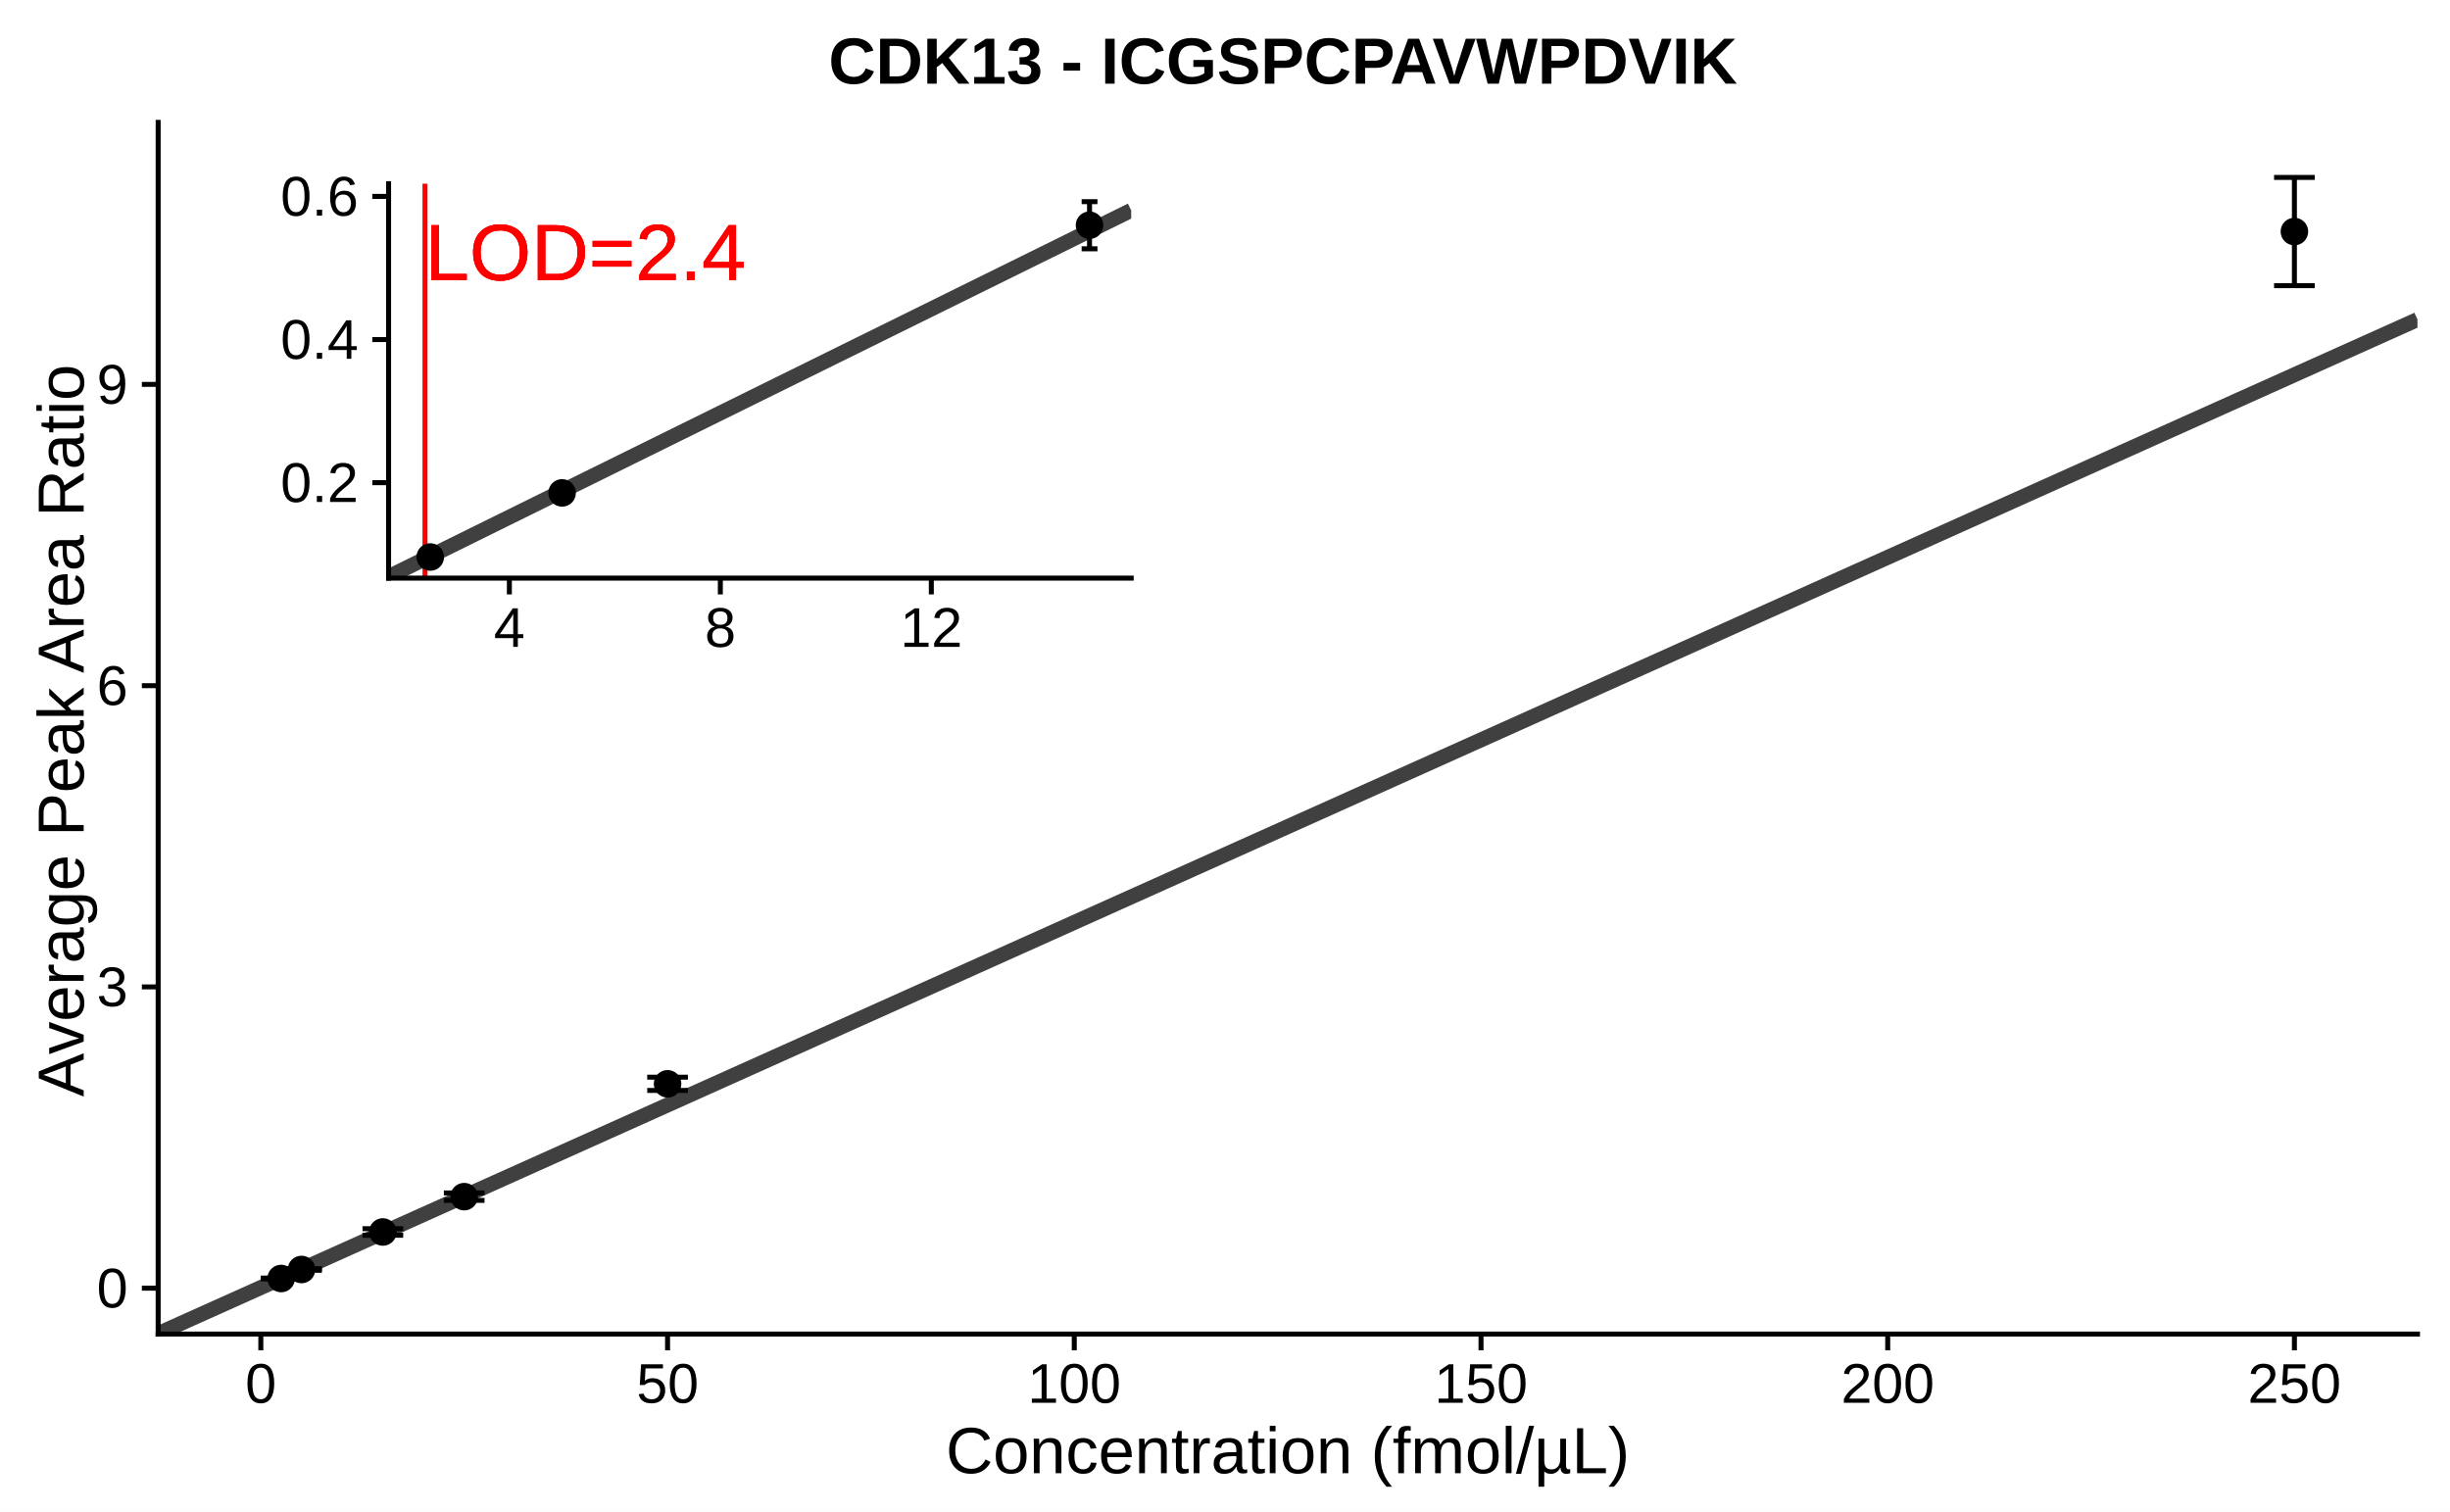
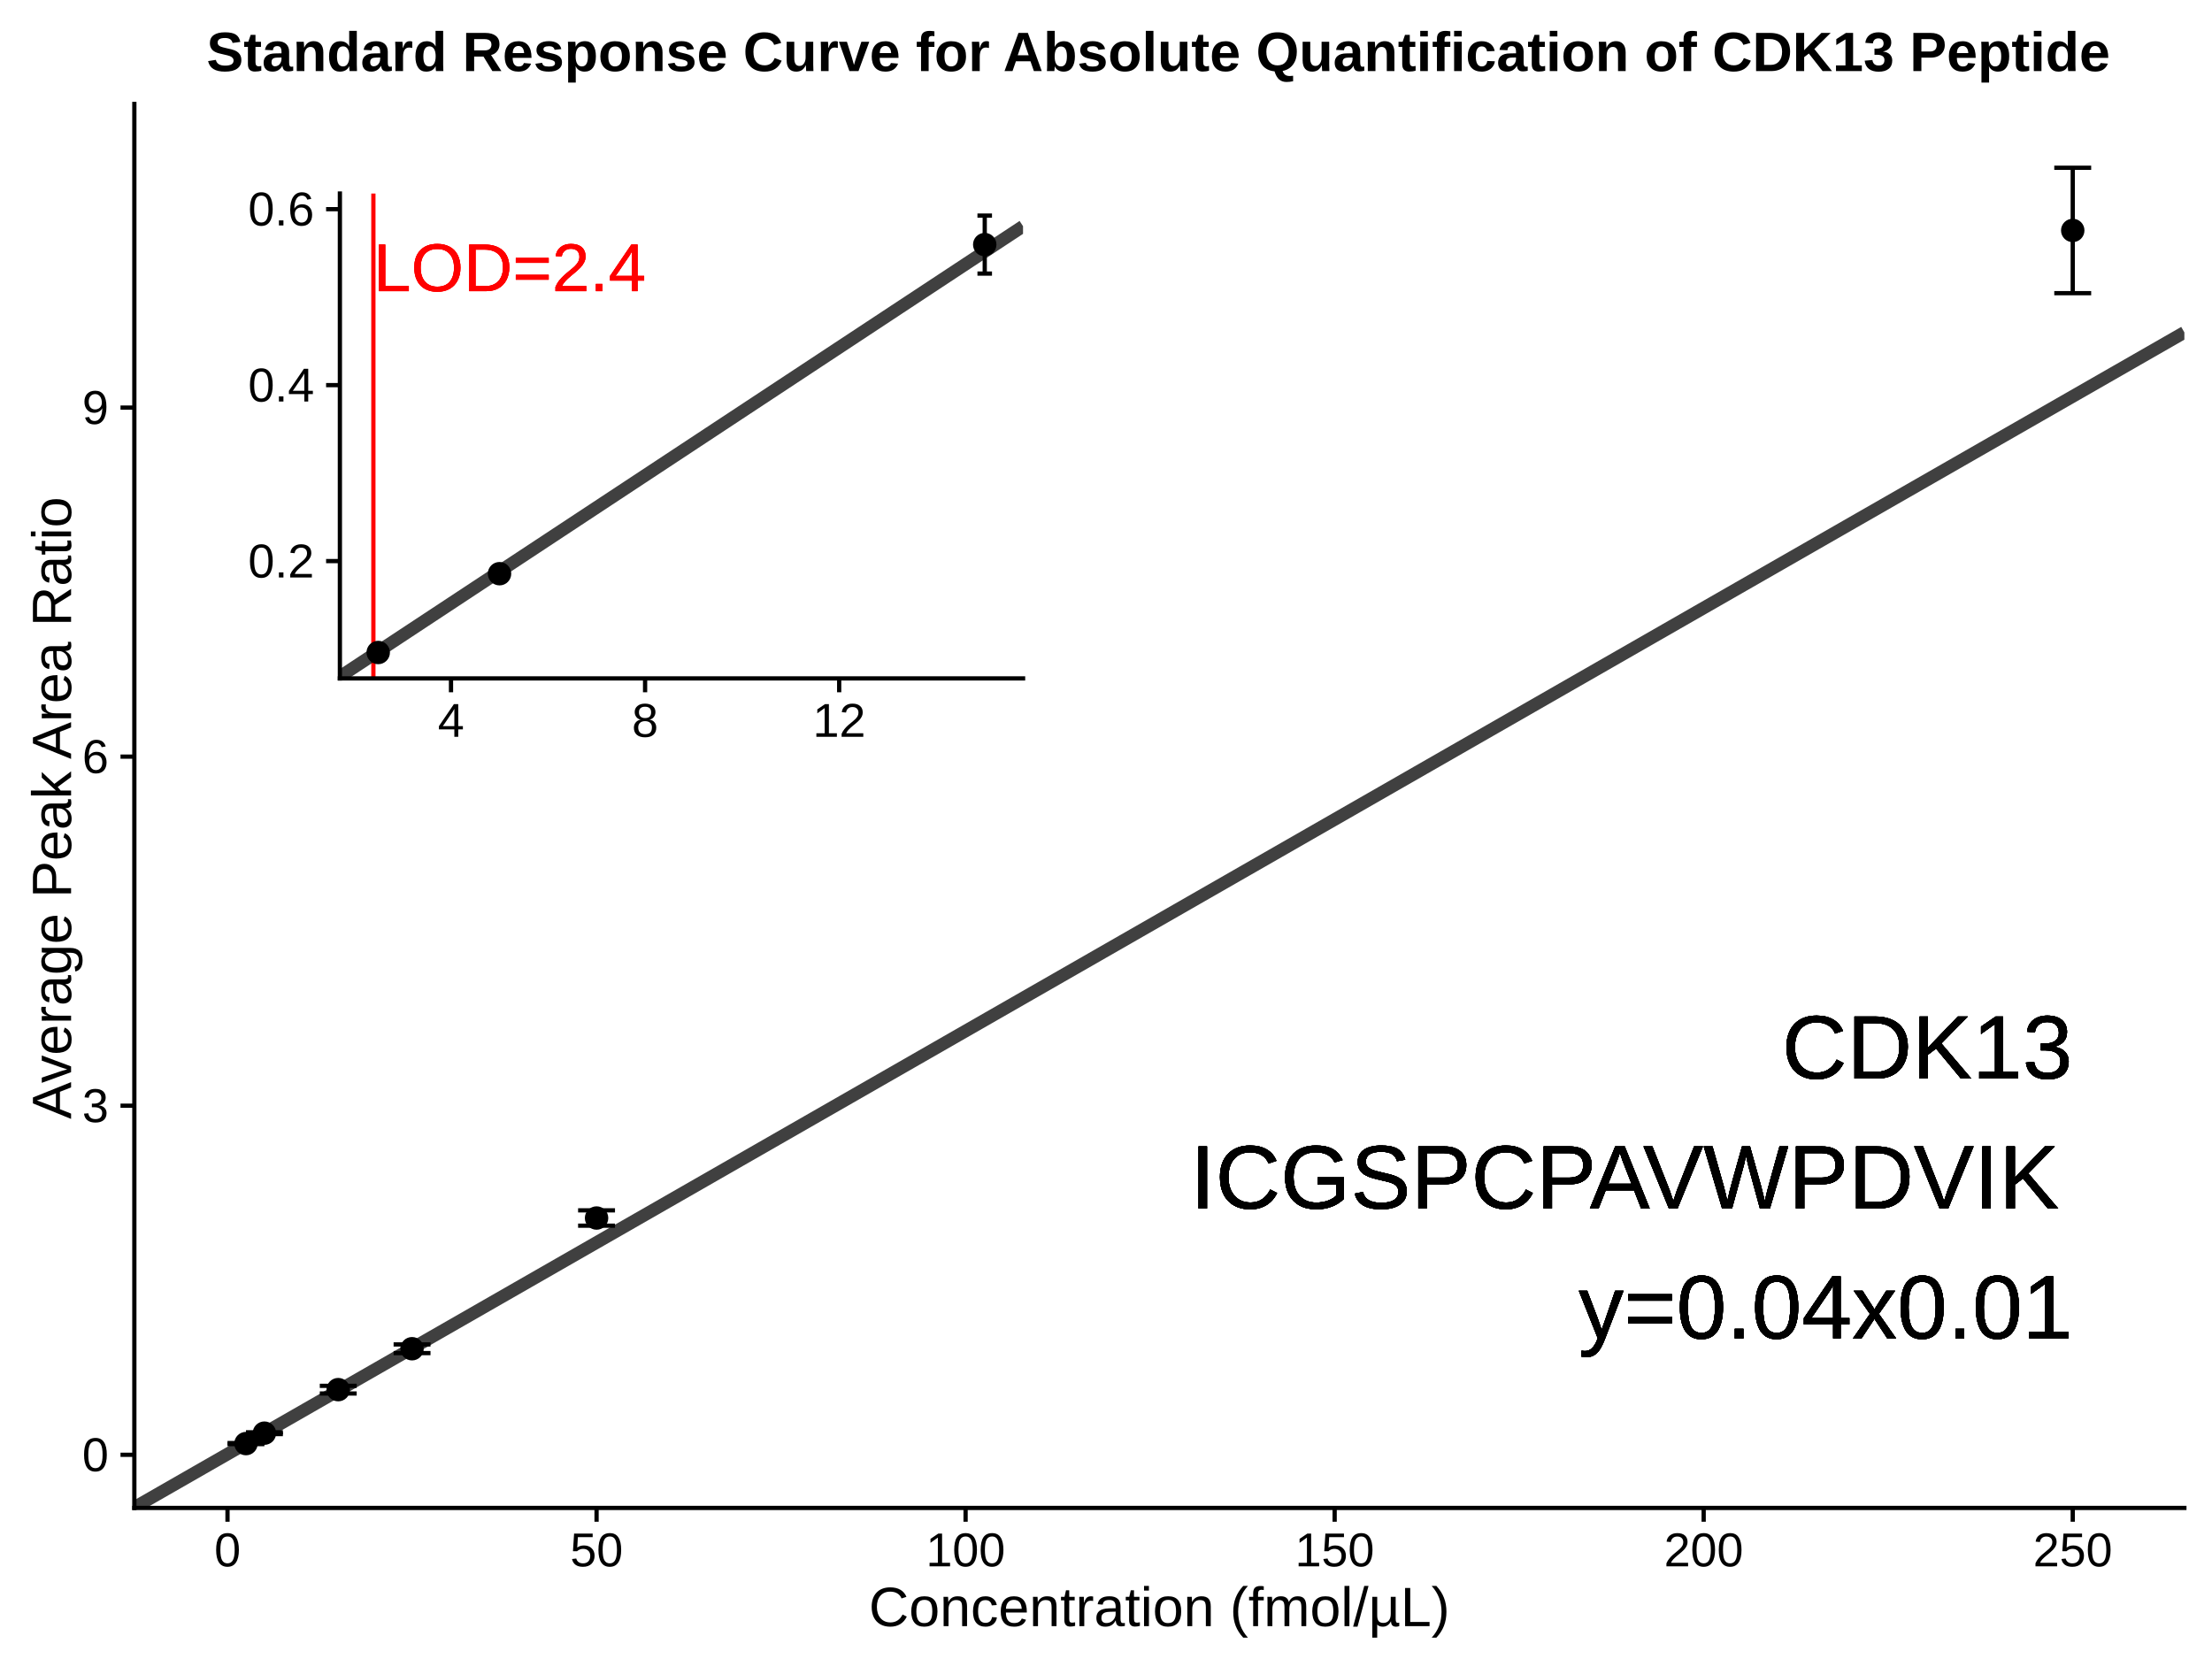
- <svg xmlns="http://www.w3.org/2000/svg" viewBox="0 0 525.00 324.00">
+ <svg xmlns="http://www.w3.org/2000/svg" viewBox="0 0 558.00 418.50">
  <defs>
    <style type="text/css">
    line, polyline, path, rect, circle {
      fill: none;
      stroke: #000000;
      stroke-linecap: round;
      stroke-linejoin: round;
      stroke-miterlimit: 10.00;
    }
  </style>
  </defs>
  <rect width="100%" height="100%" style="stroke: none; fill: #FFFFFF;" />
  <defs>
-     <clipPath id="cpMzMuODg4fDUxOC4wMjZ8Mjg1Ljg5fDI2LjIxOTU=">
-       <rect x="33.89" y="26.22" width="484.14" height="259.67" />
-     </clipPath>
-   </defs>
-   <circle cx="60.25" cy="273.99" r="1.95pt" style="stroke-width: 0.71; fill: #000000;" clip-path="url(#cpMzMuODg4fDUxOC4wMjZ8Mjg1Ljg5fDI2LjIxOTU=)" />
-   <circle cx="64.61" cy="272.06" r="1.95pt" style="stroke-width: 0.71; fill: #000000;" clip-path="url(#cpMzMuODg4fDUxOC4wMjZ8Mjg1Ljg5fDI2LjIxOTU=)" />
-   <circle cx="82.04" cy="264.02" r="1.95pt" style="stroke-width: 0.71; fill: #000000;" clip-path="url(#cpMzMuODg4fDUxOC4wMjZ8Mjg1Ljg5fDI2LjIxOTU=)" />
-   <circle cx="99.47" cy="256.45" r="1.95pt" style="stroke-width: 0.71; fill: #000000;" clip-path="url(#cpMzMuODg4fDUxOC4wMjZ8Mjg1Ljg5fDI2LjIxOTU=)" />
-   <circle cx="143.05" cy="232.27" r="1.95pt" style="stroke-width: 0.71; fill: #000000;" clip-path="url(#cpMzMuODg4fDUxOC4wMjZ8Mjg1Ljg5fDI2LjIxOTU=)" />
-   <circle cx="491.66" cy="49.62" r="1.95pt" style="stroke-width: 0.71; fill: #000000;" clip-path="url(#cpMzMuODg4fDUxOC4wMjZ8Mjg1Ljg5fDI2LjIxOTU=)" />
-   <polyline points="55.89,273.90 64.61,273.90 " style="stroke-width: 1.07; stroke-linecap: butt;" clip-path="url(#cpMzMuODg4fDUxOC4wMjZ8Mjg1Ljg5fDI2LjIxOTU=)" />
-   <polyline points="60.25,273.90 60.25,274.09 " style="stroke-width: 1.07; stroke-linecap: butt;" clip-path="url(#cpMzMuODg4fDUxOC4wMjZ8Mjg1Ljg5fDI2LjIxOTU=)" />
-   <polyline points="55.89,274.09 64.61,274.09 " style="stroke-width: 1.07; stroke-linecap: butt;" clip-path="url(#cpMzMuODg4fDUxOC4wMjZ8Mjg1Ljg5fDI2LjIxOTU=)" />
-   <polyline points="60.25,271.90 68.97,271.90 " style="stroke-width: 1.07; stroke-linecap: butt;" clip-path="url(#cpMzMuODg4fDUxOC4wMjZ8Mjg1Ljg5fDI2LjIxOTU=)" />
-   <polyline points="64.61,271.90 64.61,272.23 " style="stroke-width: 1.07; stroke-linecap: butt;" clip-path="url(#cpMzMuODg4fDUxOC4wMjZ8Mjg1Ljg5fDI2LjIxOTU=)" />
-   <polyline points="60.25,272.23 68.97,272.23 " style="stroke-width: 1.07; stroke-linecap: butt;" clip-path="url(#cpMzMuODg4fDUxOC4wMjZ8Mjg1Ljg5fDI2LjIxOTU=)" />
-   <polyline points="77.68,263.31 86.40,263.31 " style="stroke-width: 1.07; stroke-linecap: butt;" clip-path="url(#cpMzMuODg4fDUxOC4wMjZ8Mjg1Ljg5fDI2LjIxOTU=)" />
-   <polyline points="82.04,263.31 82.04,264.72 " style="stroke-width: 1.07; stroke-linecap: butt;" clip-path="url(#cpMzMuODg4fDUxOC4wMjZ8Mjg1Ljg5fDI2LjIxOTU=)" />
-   <polyline points="77.68,264.72 86.40,264.72 " style="stroke-width: 1.07; stroke-linecap: butt;" clip-path="url(#cpMzMuODg4fDUxOC4wMjZ8Mjg1Ljg5fDI2LjIxOTU=)" />
-   <polyline points="95.11,255.65 103.83,255.65 " style="stroke-width: 1.07; stroke-linecap: butt;" clip-path="url(#cpMzMuODg4fDUxOC4wMjZ8Mjg1Ljg5fDI2LjIxOTU=)" />
-   <polyline points="99.47,255.65 99.47,257.25 " style="stroke-width: 1.07; stroke-linecap: butt;" clip-path="url(#cpMzMuODg4fDUxOC4wMjZ8Mjg1Ljg5fDI2LjIxOTU=)" />
-   <polyline points="95.11,257.25 103.83,257.25 " style="stroke-width: 1.07; stroke-linecap: butt;" clip-path="url(#cpMzMuODg4fDUxOC4wMjZ8Mjg1Ljg5fDI2LjIxOTU=)" />
-   <polyline points="138.69,230.85 147.41,230.85 " style="stroke-width: 1.07; stroke-linecap: butt;" clip-path="url(#cpMzMuODg4fDUxOC4wMjZ8Mjg1Ljg5fDI2LjIxOTU=)" />
-   <polyline points="143.05,230.85 143.05,233.69 " style="stroke-width: 1.07; stroke-linecap: butt;" clip-path="url(#cpMzMuODg4fDUxOC4wMjZ8Mjg1Ljg5fDI2LjIxOTU=)" />
-   <polyline points="138.69,233.69 147.41,233.69 " style="stroke-width: 1.07; stroke-linecap: butt;" clip-path="url(#cpMzMuODg4fDUxOC4wMjZ8Mjg1Ljg5fDI2LjIxOTU=)" />
-   <polyline points="487.30,38.02 496.02,38.02 " style="stroke-width: 1.07; stroke-linecap: butt;" clip-path="url(#cpMzMuODg4fDUxOC4wMjZ8Mjg1Ljg5fDI2LjIxOTU=)" />
-   <polyline points="491.66,38.02 491.66,61.22 " style="stroke-width: 1.07; stroke-linecap: butt;" clip-path="url(#cpMzMuODg4fDUxOC4wMjZ8Mjg1Ljg5fDI2LjIxOTU=)" />
-   <polyline points="487.30,61.22 496.02,61.22 " style="stroke-width: 1.07; stroke-linecap: butt;" clip-path="url(#cpMzMuODg4fDUxOC4wMjZ8Mjg1Ljg5fDI2LjIxOTU=)" />
-   <line x1="33.89" y1="285.80" x2="518.03" y2="68.48" style="stroke-width: 3.20; stroke: #000000; stroke-opacity: 0.75; stroke-linecap: butt;" clip-path="url(#cpMzMuODg4fDUxOC4wMjZ8Mjg1Ljg5fDI2LjIxOTU=)" />
-   <defs>
-     <clipPath id="cpMHw1MjV8MzI0fDA=">
-       <rect x="0.00" y="0.00" width="525.00" height="324.00" />
-     </clipPath>
-   </defs>
-   <polyline points="33.89,285.89 33.89,26.22 " style="stroke-width: 1.07; stroke-linecap: square;" clip-path="url(#cpMHw1MjV8MzI0fDA=)" />
-   <g clip-path="url(#cpMHw1MjV8MzI0fDA=)">
-     <text x="20.74" y="280.19" style="font-size: 12.00px; font-family: Liberation Sans;" textLength="6.67px" lengthAdjust="spacingAndGlyphs">0</text>
-   </g>
-   <g clip-path="url(#cpMHw1MjV8MzI0fDA=)">
-     <text x="20.74" y="215.63" style="font-size: 12.00px; font-family: Liberation Sans;" textLength="6.67px" lengthAdjust="spacingAndGlyphs">3</text>
-   </g>
-   <g clip-path="url(#cpMHw1MjV8MzI0fDA=)">
-     <text x="20.74" y="151.07" style="font-size: 12.00px; font-family: Liberation Sans;" textLength="6.67px" lengthAdjust="spacingAndGlyphs">6</text>
-   </g>
-   <g clip-path="url(#cpMHw1MjV8MzI0fDA=)">
-     <text x="20.74" y="86.51" style="font-size: 12.00px; font-family: Liberation Sans;" textLength="6.67px" lengthAdjust="spacingAndGlyphs">9</text>
-   </g>
-   <polyline points="30.40,276.06 33.89,276.06 " style="stroke-width: 1.07; stroke-linecap: butt;" clip-path="url(#cpMHw1MjV8MzI0fDA=)" />
-   <polyline points="30.40,211.50 33.89,211.50 " style="stroke-width: 1.07; stroke-linecap: butt;" clip-path="url(#cpMHw1MjV8MzI0fDA=)" />
-   <polyline points="30.40,146.94 33.89,146.94 " style="stroke-width: 1.07; stroke-linecap: butt;" clip-path="url(#cpMHw1MjV8MzI0fDA=)" />
-   <polyline points="30.40,82.38 33.89,82.38 " style="stroke-width: 1.07; stroke-linecap: butt;" clip-path="url(#cpMHw1MjV8MzI0fDA=)" />
-   <polyline points="33.89,285.89 518.03,285.89 " style="stroke-width: 1.07; stroke-linecap: square;" clip-path="url(#cpMHw1MjV8MzI0fDA=)" />
-   <polyline points="55.89,289.38 55.89,285.89 " style="stroke-width: 1.07; stroke-linecap: butt;" clip-path="url(#cpMHw1MjV8MzI0fDA=)" />
-   <polyline points="143.05,289.38 143.05,285.89 " style="stroke-width: 1.07; stroke-linecap: butt;" clip-path="url(#cpMHw1MjV8MzI0fDA=)" />
-   <polyline points="230.20,289.38 230.20,285.89 " style="stroke-width: 1.07; stroke-linecap: butt;" clip-path="url(#cpMHw1MjV8MzI0fDA=)" />
-   <polyline points="317.36,289.38 317.36,285.89 " style="stroke-width: 1.07; stroke-linecap: butt;" clip-path="url(#cpMHw1MjV8MzI0fDA=)" />
-   <polyline points="404.51,289.38 404.51,285.89 " style="stroke-width: 1.07; stroke-linecap: butt;" clip-path="url(#cpMHw1MjV8MzI0fDA=)" />
-   <polyline points="491.66,289.38 491.66,285.89 " style="stroke-width: 1.07; stroke-linecap: butt;" clip-path="url(#cpMHw1MjV8MzI0fDA=)" />
-   <g clip-path="url(#cpMHw1MjV8MzI0fDA=)">
-     <text x="52.56" y="300.62" style="font-size: 12.00px; font-family: Liberation Sans;" textLength="6.67px" lengthAdjust="spacingAndGlyphs">0</text>
-   </g>
-   <g clip-path="url(#cpMHw1MjV8MzI0fDA=)">
-     <text x="136.38" y="300.62" style="font-size: 12.00px; font-family: Liberation Sans;" textLength="13.35px" lengthAdjust="spacingAndGlyphs">50</text>
-   </g>
-   <g clip-path="url(#cpMHw1MjV8MzI0fDA=)">
-     <text x="220.19" y="300.62" style="font-size: 12.00px; font-family: Liberation Sans;" textLength="20.02px" lengthAdjust="spacingAndGlyphs">100</text>
-   </g>
-   <g clip-path="url(#cpMHw1MjV8MzI0fDA=)">
-     <text x="307.35" y="300.62" style="font-size: 12.00px; font-family: Liberation Sans;" textLength="20.02px" lengthAdjust="spacingAndGlyphs">150</text>
-   </g>
-   <g clip-path="url(#cpMHw1MjV8MzI0fDA=)">
-     <text x="394.50" y="300.62" style="font-size: 12.00px; font-family: Liberation Sans;" textLength="20.02px" lengthAdjust="spacingAndGlyphs">200</text>
-   </g>
-   <g clip-path="url(#cpMHw1MjV8MzI0fDA=)">
-     <text x="481.65" y="300.62" style="font-size: 12.00px; font-family: Liberation Sans;" textLength="20.02px" lengthAdjust="spacingAndGlyphs">250</text>
-   </g>
-   <g clip-path="url(#cpMHw1MjV8MzI0fDA=)">
-     <text x="202.67" y="315.71" style="font-size: 14.00px; font-family: Liberation Sans;" textLength="146.57px" lengthAdjust="spacingAndGlyphs">Concentration (fmol/µL)</text>
-   </g>
-   <g clip-path="url(#cpMHw1MjV8MzI0fDA=)">
-     <text transform="translate(17.93,235.04) rotate(-90)" style="font-size: 14.00px; font-family: Liberation Sans;" textLength="157.98px" lengthAdjust="spacingAndGlyphs">Average Peak Area Ratio</text>
-   </g>
-   <g clip-path="url(#cpMHw1MjV8MzI0fDA=)">
-     <text x="177.55" y="17.93" style="font-size: 14.00px; font-weight: bold; font-family: Liberation Sans;" textLength="196.81px" lengthAdjust="spacingAndGlyphs">CDK13 - ICGSPCPAVWPDVIK</text>
-   </g>
-   <defs>
-     <clipPath id="cpMzkuMzc1fDI0OS4zNzV8MTYyfDMyLjQ=">
-       <rect x="39.38" y="32.40" width="210.00" height="129.60" />
-     </clipPath>
-   </defs>
-   <defs>
-     <clipPath id="cpMHw1MjV8MzI0fDA=">
-       <rect x="0.00" y="0.00" width="525.00" height="324.00" />
-     </clipPath>
-   </defs>
-   <defs>
-     <clipPath id="cpODMuMjY5MnwyNDIuNDAxfDEyMy44OXwzOS4zNzM4">
-       <rect x="83.27" y="39.37" width="159.13" height="84.52" />
-     </clipPath>
-   </defs>
-   <line x1="91.07" y1="123.89" x2="91.07" y2="39.37" style="stroke-width: 1.07; stroke: #FF0000; stroke-linecap: butt;" clip-path="url(#cpODMuMjY5MnwyNDIuNDAxfDEyMy44OXwzOS4zNzM4)" />
-   <g clip-path="url(#cpODMuMjY5MnwyNDIuNDAxfDEyMy44OXwzOS4zNzM4)">
-     <text x="91.07" y="60.01" style="font-size: 17.07px; fill: #FF0000; font-family: Liberation Sans;" textLength="68.80px" lengthAdjust="spacingAndGlyphs">LOD=2.4</text>
-   </g>
-   <g clip-path="url(#cpODMuMjY5MnwyNDIuNDAxfDEyMy44OXwzOS4zNzM4)">
-     <text x="91.07" y="60.01" style="font-size: 17.07px; fill: #FF0000; font-family: Liberation Sans;" textLength="68.80px" lengthAdjust="spacingAndGlyphs">LOD=2.4</text>
-   </g>
-   <g clip-path="url(#cpODMuMjY5MnwyNDIuNDAxfDEyMy44OXwzOS4zNzM4)">
-     <text x="91.07" y="60.01" style="font-size: 17.07px; fill: #FF0000; font-family: Liberation Sans;" textLength="68.80px" lengthAdjust="spacingAndGlyphs">LOD=2.4</text>
-   </g>
-   <circle cx="92.20" cy="119.37" r="1.95pt" style="stroke-width: 0.71; fill: #000000;" clip-path="url(#cpODMuMjY5MnwyNDIuNDAxfDEyMy44OXwzOS4zNzM4)" />
-   <circle cx="120.45" cy="105.63" r="1.95pt" style="stroke-width: 0.71; fill: #000000;" clip-path="url(#cpODMuMjY5MnwyNDIuNDAxfDEyMy44OXwzOS4zNzM4)" />
-   <circle cx="233.47" cy="48.27" r="1.95pt" style="stroke-width: 0.71; fill: #000000;" clip-path="url(#cpODMuMjY5MnwyNDIuNDAxfDEyMy44OXwzOS4zNzM4)" />
-   <polyline points="90.50,118.70 93.89,118.70 " style="stroke-width: 1.07; stroke-linecap: butt;" clip-path="url(#cpODMuMjY5MnwyNDIuNDAxfDEyMy44OXwzOS4zNzM4)" />
-   <polyline points="92.20,118.70 92.20,120.05 " style="stroke-width: 1.07; stroke-linecap: butt;" clip-path="url(#cpODMuMjY5MnwyNDIuNDAxfDEyMy44OXwzOS4zNzM4)" />
-   <polyline points="90.50,120.05 93.89,120.05 " style="stroke-width: 1.07; stroke-linecap: butt;" clip-path="url(#cpODMuMjY5MnwyNDIuNDAxfDEyMy44OXwzOS4zNzM4)" />
-   <polyline points="118.76,104.47 122.15,104.47 " style="stroke-width: 1.07; stroke-linecap: butt;" clip-path="url(#cpODMuMjY5MnwyNDIuNDAxfDEyMy44OXwzOS4zNzM4)" />
-   <polyline points="120.45,104.47 120.45,106.79 " style="stroke-width: 1.07; stroke-linecap: butt;" clip-path="url(#cpODMuMjY5MnwyNDIuNDAxfDEyMy44OXwzOS4zNzM4)" />
-   <polyline points="118.76,106.79 122.15,106.79 " style="stroke-width: 1.07; stroke-linecap: butt;" clip-path="url(#cpODMuMjY5MnwyNDIuNDAxfDEyMy44OXwzOS4zNzM4)" />
-   <polyline points="231.78,43.22 235.17,43.22 " style="stroke-width: 1.07; stroke-linecap: butt;" clip-path="url(#cpODMuMjY5MnwyNDIuNDAxfDEyMy44OXwzOS4zNzM4)" />
-   <polyline points="233.47,43.22 233.47,53.32 " style="stroke-width: 1.07; stroke-linecap: butt;" clip-path="url(#cpODMuMjY5MnwyNDIuNDAxfDEyMy44OXwzOS4zNzM4)" />
-   <polyline points="231.78,53.32 235.17,53.32 " style="stroke-width: 1.07; stroke-linecap: butt;" clip-path="url(#cpODMuMjY5MnwyNDIuNDAxfDEyMy44OXwzOS4zNzM4)" />
-   <line x1="83.27" y1="123.59" x2="242.40" y2="45.07" style="stroke-width: 3.20; stroke: #000000; stroke-opacity: 0.75; stroke-linecap: butt;" clip-path="url(#cpODMuMjY5MnwyNDIuNDAxfDEyMy44OXwzOS4zNzM4)" />
-   <defs>
-     <clipPath id="cpMHw1MjV8MzI0fDA=">
-       <rect x="0.00" y="0.00" width="525.00" height="324.00" />
-     </clipPath>
-   </defs>
-   <polyline points="83.27,123.89 83.27,39.37 " style="stroke-width: 1.07; stroke-linecap: square;" clip-path="url(#cpMHw1MjV8MzI0fDA=)" />
-   <g clip-path="url(#cpMHw1MjV8MzI0fDA=)">
-     <text x="60.12" y="107.57" style="font-size: 12.00px; font-family: Liberation Sans;" textLength="16.68px" lengthAdjust="spacingAndGlyphs">0.2</text>
-   </g>
-   <g clip-path="url(#cpMHw1MjV8MzI0fDA=)">
-     <text x="60.12" y="76.89" style="font-size: 12.00px; font-family: Liberation Sans;" textLength="16.68px" lengthAdjust="spacingAndGlyphs">0.4</text>
-   </g>
-   <g clip-path="url(#cpMHw1MjV8MzI0fDA=)">
-     <text x="60.12" y="46.22" style="font-size: 12.00px; font-family: Liberation Sans;" textLength="16.68px" lengthAdjust="spacingAndGlyphs">0.6</text>
-   </g>
-   <polyline points="79.78,103.44 83.27,103.44 " style="stroke-width: 1.07; stroke-linecap: butt;" clip-path="url(#cpMHw1MjV8MzI0fDA=)" />
-   <polyline points="79.78,72.77 83.27,72.77 " style="stroke-width: 1.07; stroke-linecap: butt;" clip-path="url(#cpMHw1MjV8MzI0fDA=)" />
-   <polyline points="79.78,42.09 83.27,42.09 " style="stroke-width: 1.07; stroke-linecap: butt;" clip-path="url(#cpMHw1MjV8MzI0fDA=)" />
-   <polyline points="83.27,123.89 242.40,123.89 " style="stroke-width: 1.07; stroke-linecap: square;" clip-path="url(#cpMHw1MjV8MzI0fDA=)" />
-   <polyline points="109.15,127.38 109.15,123.89 " style="stroke-width: 1.07; stroke-linecap: butt;" clip-path="url(#cpMHw1MjV8MzI0fDA=)" />
-   <polyline points="154.36,127.38 154.36,123.89 " style="stroke-width: 1.07; stroke-linecap: butt;" clip-path="url(#cpMHw1MjV8MzI0fDA=)" />
-   <polyline points="199.57,127.38 199.57,123.89 " style="stroke-width: 1.07; stroke-linecap: butt;" clip-path="url(#cpMHw1MjV8MzI0fDA=)" />
-   <g clip-path="url(#cpMHw1MjV8MzI0fDA=)">
-     <text x="105.81" y="138.62" style="font-size: 12.00px; font-family: Liberation Sans;" textLength="6.67px" lengthAdjust="spacingAndGlyphs">4</text>
-   </g>
-   <g clip-path="url(#cpMHw1MjV8MzI0fDA=)">
-     <text x="151.02" y="138.62" style="font-size: 12.00px; font-family: Liberation Sans;" textLength="6.67px" lengthAdjust="spacingAndGlyphs">8</text>
-   </g>
-   <g clip-path="url(#cpMHw1MjV8MzI0fDA=)">
-     <text x="192.89" y="138.62" style="font-size: 12.00px; font-family: Liberation Sans;" textLength="13.35px" lengthAdjust="spacingAndGlyphs">12</text>
+     <clipPath id="cpMzMuODg4fDU1MS4wMjZ8MzgwLjM5fDI2LjIxOTU=">
+       <rect x="33.89" y="26.22" width="517.14" height="354.17" />
+     </clipPath>
+   </defs>
+   <circle cx="62.05" cy="364.16" r="1.95pt" style="stroke-width: 0.71; fill: #000000;" clip-path="url(#cpMzMuODg4fDU1MS4wMjZ8MzgwLjM5fDI2LjIxOTU=)" />
+   <circle cx="66.70" cy="361.53" r="1.95pt" style="stroke-width: 0.71; fill: #000000;" clip-path="url(#cpMzMuODg4fDU1MS4wMjZ8MzgwLjM5fDI2LjIxOTU=)" />
+   <circle cx="85.32" cy="350.55" r="1.95pt" style="stroke-width: 0.71; fill: #000000;" clip-path="url(#cpMzMuODg4fDU1MS4wMjZ8MzgwLjM5fDI2LjIxOTU=)" />
+   <circle cx="103.94" cy="340.23" r="1.95pt" style="stroke-width: 0.71; fill: #000000;" clip-path="url(#cpMzMuODg4fDU1MS4wMjZ8MzgwLjM5fDI2LjIxOTU=)" />
+   <circle cx="150.49" cy="307.26" r="1.95pt" style="stroke-width: 0.71; fill: #000000;" clip-path="url(#cpMzMuODg4fDU1MS4wMjZ8MzgwLjM5fDI2LjIxOTU=)" />
+   <circle cx="522.87" cy="58.13" r="1.95pt" style="stroke-width: 0.71; fill: #000000;" clip-path="url(#cpMzMuODg4fDU1MS4wMjZ8MzgwLjM5fDI2LjIxOTU=)" />
+   <polyline points="57.39,364.03 66.70,364.03 " style="stroke-width: 1.07; stroke-linecap: butt;" clip-path="url(#cpMzMuODg4fDU1MS4wMjZ8MzgwLjM5fDI2LjIxOTU=)" />
+   <polyline points="62.05,364.03 62.05,364.29 " style="stroke-width: 1.07; stroke-linecap: butt;" clip-path="url(#cpMzMuODg4fDU1MS4wMjZ8MzgwLjM5fDI2LjIxOTU=)" />
+   <polyline points="57.39,364.29 66.70,364.29 " style="stroke-width: 1.07; stroke-linecap: butt;" clip-path="url(#cpMzMuODg4fDU1MS4wMjZ8MzgwLjM5fDI2LjIxOTU=)" />
+   <polyline points="62.05,361.31 71.36,361.31 " style="stroke-width: 1.07; stroke-linecap: butt;" clip-path="url(#cpMzMuODg4fDU1MS4wMjZ8MzgwLjM5fDI2LjIxOTU=)" />
+   <polyline points="66.70,361.31 66.70,361.76 " style="stroke-width: 1.07; stroke-linecap: butt;" clip-path="url(#cpMzMuODg4fDU1MS4wMjZ8MzgwLjM5fDI2LjIxOTU=)" />
+   <polyline points="62.05,361.76 71.36,361.76 " style="stroke-width: 1.07; stroke-linecap: butt;" clip-path="url(#cpMzMuODg4fDU1MS4wMjZ8MzgwLjM5fDI2LjIxOTU=)" />
+   <polyline points="80.67,349.59 89.98,349.59 " style="stroke-width: 1.07; stroke-linecap: butt;" clip-path="url(#cpMzMuODg4fDU1MS4wMjZ8MzgwLjM5fDI2LjIxOTU=)" />
+   <polyline points="85.32,349.59 85.32,351.52 " style="stroke-width: 1.07; stroke-linecap: butt;" clip-path="url(#cpMzMuODg4fDU1MS4wMjZ8MzgwLjM5fDI2LjIxOTU=)" />
+   <polyline points="80.67,351.52 89.98,351.52 " style="stroke-width: 1.07; stroke-linecap: butt;" clip-path="url(#cpMzMuODg4fDU1MS4wMjZ8MzgwLjM5fDI2LjIxOTU=)" />
+   <polyline points="99.29,339.14 108.60,339.14 " style="stroke-width: 1.07; stroke-linecap: butt;" clip-path="url(#cpMzMuODg4fDU1MS4wMjZ8MzgwLjM5fDI2LjIxOTU=)" />
+   <polyline points="103.94,339.14 103.94,341.33 " style="stroke-width: 1.07; stroke-linecap: butt;" clip-path="url(#cpMzMuODg4fDU1MS4wMjZ8MzgwLjM5fDI2LjIxOTU=)" />
+   <polyline points="99.29,341.33 108.60,341.33 " style="stroke-width: 1.07; stroke-linecap: butt;" clip-path="url(#cpMzMuODg4fDU1MS4wMjZ8MzgwLjM5fDI2LjIxOTU=)" />
+   <polyline points="145.83,305.32 155.14,305.32 " style="stroke-width: 1.07; stroke-linecap: butt;" clip-path="url(#cpMzMuODg4fDU1MS4wMjZ8MzgwLjM5fDI2LjIxOTU=)" />
+   <polyline points="150.49,305.32 150.49,309.19 " style="stroke-width: 1.07; stroke-linecap: butt;" clip-path="url(#cpMzMuODg4fDU1MS4wMjZ8MzgwLjM5fDI2LjIxOTU=)" />
+   <polyline points="145.83,309.19 155.14,309.19 " style="stroke-width: 1.07; stroke-linecap: butt;" clip-path="url(#cpMzMuODg4fDU1MS4wMjZ8MzgwLjM5fDI2LjIxOTU=)" />
+   <polyline points="518.21,42.32 527.52,42.32 " style="stroke-width: 1.07; stroke-linecap: butt;" clip-path="url(#cpMzMuODg4fDU1MS4wMjZ8MzgwLjM5fDI2LjIxOTU=)" />
+   <polyline points="522.87,42.32 522.87,73.95 " style="stroke-width: 1.07; stroke-linecap: butt;" clip-path="url(#cpMzMuODg4fDU1MS4wMjZ8MzgwLjM5fDI2LjIxOTU=)" />
+   <polyline points="518.21,73.95 527.52,73.95 " style="stroke-width: 1.07; stroke-linecap: butt;" clip-path="url(#cpMzMuODg4fDU1MS4wMjZ8MzgwLjM5fDI2LjIxOTU=)" />
+   <line x1="33.89" y1="380.27" x2="551.03" y2="83.85" style="stroke-width: 3.20; stroke: #000000; stroke-opacity: 0.75; stroke-linecap: butt;" clip-path="url(#cpMzMuODg4fDU1MS4wMjZ8MzgwLjM5fDI2LjIxOTU=)" />
+   <g clip-path="url(#cpMzMuODg4fDU1MS4wMjZ8MzgwLjM5fDI2LjIxOTU=)">
+     <text x="449.49" y="272.08" style="font-size: 22.76px; font-family: Liberation Sans;" textLength="73.38px" lengthAdjust="spacingAndGlyphs">CDK13</text>
+   </g>
+   <g clip-path="url(#cpMzMuODg4fDU1MS4wMjZ8MzgwLjM5fDI2LjIxOTU=)">
+     <text x="300.26" y="304.85" style="font-size: 22.76px; font-family: Liberation Sans;" textLength="222.61px" lengthAdjust="spacingAndGlyphs">ICGSPCPAVWPDVIK</text>
+   </g>
+   <g clip-path="url(#cpMzMuODg4fDU1MS4wMjZ8MzgwLjM5fDI2LjIxOTU=)">
+     <text x="398.21" y="337.63" style="font-size: 22.76px; font-family: Liberation Sans;" textLength="124.66px" lengthAdjust="spacingAndGlyphs">y=0.04x0.01</text>
+   </g>
+   <g clip-path="url(#cpMzMuODg4fDU1MS4wMjZ8MzgwLjM5fDI2LjIxOTU=)">
+     <text x="449.49" y="272.08" style="font-size: 22.76px; font-family: Liberation Sans;" textLength="73.38px" lengthAdjust="spacingAndGlyphs">CDK13</text>
+   </g>
+   <g clip-path="url(#cpMzMuODg4fDU1MS4wMjZ8MzgwLjM5fDI2LjIxOTU=)">
+     <text x="300.26" y="304.85" style="font-size: 22.76px; font-family: Liberation Sans;" textLength="222.61px" lengthAdjust="spacingAndGlyphs">ICGSPCPAVWPDVIK</text>
+   </g>
+   <g clip-path="url(#cpMzMuODg4fDU1MS4wMjZ8MzgwLjM5fDI2LjIxOTU=)">
+     <text x="398.21" y="337.63" style="font-size: 22.76px; font-family: Liberation Sans;" textLength="124.66px" lengthAdjust="spacingAndGlyphs">y=0.04x0.01</text>
+   </g>
+   <g clip-path="url(#cpMzMuODg4fDU1MS4wMjZ8MzgwLjM5fDI2LjIxOTU=)">
+     <text x="449.49" y="272.08" style="font-size: 22.76px; font-family: Liberation Sans;" textLength="73.38px" lengthAdjust="spacingAndGlyphs">CDK13</text>
+   </g>
+   <g clip-path="url(#cpMzMuODg4fDU1MS4wMjZ8MzgwLjM5fDI2LjIxOTU=)">
+     <text x="300.26" y="304.85" style="font-size: 22.76px; font-family: Liberation Sans;" textLength="222.61px" lengthAdjust="spacingAndGlyphs">ICGSPCPAVWPDVIK</text>
+   </g>
+   <g clip-path="url(#cpMzMuODg4fDU1MS4wMjZ8MzgwLjM5fDI2LjIxOTU=)">
+     <text x="398.21" y="337.63" style="font-size: 22.76px; font-family: Liberation Sans;" textLength="124.66px" lengthAdjust="spacingAndGlyphs">y=0.04x0.01</text>
+   </g>
+   <g clip-path="url(#cpMzMuODg4fDU1MS4wMjZ8MzgwLjM5fDI2LjIxOTU=)">
+     <text x="449.49" y="272.08" style="font-size: 22.76px; font-family: Liberation Sans;" textLength="73.38px" lengthAdjust="spacingAndGlyphs">CDK13</text>
+   </g>
+   <g clip-path="url(#cpMzMuODg4fDU1MS4wMjZ8MzgwLjM5fDI2LjIxOTU=)">
+     <text x="300.26" y="304.85" style="font-size: 22.76px; font-family: Liberation Sans;" textLength="222.61px" lengthAdjust="spacingAndGlyphs">ICGSPCPAVWPDVIK</text>
+   </g>
+   <g clip-path="url(#cpMzMuODg4fDU1MS4wMjZ8MzgwLjM5fDI2LjIxOTU=)">
+     <text x="398.21" y="337.63" style="font-size: 22.76px; font-family: Liberation Sans;" textLength="124.66px" lengthAdjust="spacingAndGlyphs">y=0.04x0.01</text>
+   </g>
+   <g clip-path="url(#cpMzMuODg4fDU1MS4wMjZ8MzgwLjM5fDI2LjIxOTU=)">
+     <text x="449.49" y="272.08" style="font-size: 22.76px; font-family: Liberation Sans;" textLength="73.38px" lengthAdjust="spacingAndGlyphs">CDK13</text>
+   </g>
+   <g clip-path="url(#cpMzMuODg4fDU1MS4wMjZ8MzgwLjM5fDI2LjIxOTU=)">
+     <text x="300.26" y="304.85" style="font-size: 22.76px; font-family: Liberation Sans;" textLength="222.61px" lengthAdjust="spacingAndGlyphs">ICGSPCPAVWPDVIK</text>
+   </g>
+   <g clip-path="url(#cpMzMuODg4fDU1MS4wMjZ8MzgwLjM5fDI2LjIxOTU=)">
+     <text x="398.21" y="337.63" style="font-size: 22.76px; font-family: Liberation Sans;" textLength="124.66px" lengthAdjust="spacingAndGlyphs">y=0.04x0.01</text>
+   </g>
+   <g clip-path="url(#cpMzMuODg4fDU1MS4wMjZ8MzgwLjM5fDI2LjIxOTU=)">
+     <text x="449.49" y="272.08" style="font-size: 22.76px; font-family: Liberation Sans;" textLength="73.38px" lengthAdjust="spacingAndGlyphs">CDK13</text>
+   </g>
+   <g clip-path="url(#cpMzMuODg4fDU1MS4wMjZ8MzgwLjM5fDI2LjIxOTU=)">
+     <text x="300.26" y="304.85" style="font-size: 22.76px; font-family: Liberation Sans;" textLength="222.61px" lengthAdjust="spacingAndGlyphs">ICGSPCPAVWPDVIK</text>
+   </g>
+   <g clip-path="url(#cpMzMuODg4fDU1MS4wMjZ8MzgwLjM5fDI2LjIxOTU=)">
+     <text x="398.21" y="337.63" style="font-size: 22.76px; font-family: Liberation Sans;" textLength="124.66px" lengthAdjust="spacingAndGlyphs">y=0.04x0.01</text>
+   </g>
+   <defs>
+     <clipPath id="cpMHw1NTh8NDE4LjV8MA==">
+       <rect x="0.00" y="0.00" width="558.00" height="418.50" />
+     </clipPath>
+   </defs>
+   <polyline points="33.89,380.39 33.89,26.22 " style="stroke-width: 1.07; stroke-linecap: square;" clip-path="url(#cpMHw1NTh8NDE4LjV8MA==)" />
+   <g clip-path="url(#cpMHw1NTh8NDE4LjV8MA==)">
+     <text x="20.74" y="371.11" style="font-size: 12.00px; font-family: Liberation Sans;" textLength="6.67px" lengthAdjust="spacingAndGlyphs">0</text>
+   </g>
+   <g clip-path="url(#cpMHw1NTh8NDE4LjV8MA==)">
+     <text x="20.74" y="283.06" style="font-size: 12.00px; font-family: Liberation Sans;" textLength="6.67px" lengthAdjust="spacingAndGlyphs">3</text>
+   </g>
+   <g clip-path="url(#cpMHw1NTh8NDE4LjV8MA==)">
+     <text x="20.74" y="195.00" style="font-size: 12.00px; font-family: Liberation Sans;" textLength="6.67px" lengthAdjust="spacingAndGlyphs">6</text>
+   </g>
+   <g clip-path="url(#cpMHw1NTh8NDE4LjV8MA==)">
+     <text x="20.74" y="106.94" style="font-size: 12.00px; font-family: Liberation Sans;" textLength="6.67px" lengthAdjust="spacingAndGlyphs">9</text>
+   </g>
+   <polyline points="30.40,366.98 33.89,366.98 " style="stroke-width: 1.07; stroke-linecap: butt;" clip-path="url(#cpMHw1NTh8NDE4LjV8MA==)" />
+   <polyline points="30.40,278.93 33.89,278.93 " style="stroke-width: 1.07; stroke-linecap: butt;" clip-path="url(#cpMHw1NTh8NDE4LjV8MA==)" />
+   <polyline points="30.40,190.87 33.89,190.87 " style="stroke-width: 1.07; stroke-linecap: butt;" clip-path="url(#cpMHw1NTh8NDE4LjV8MA==)" />
+   <polyline points="30.40,102.82 33.89,102.82 " style="stroke-width: 1.07; stroke-linecap: butt;" clip-path="url(#cpMHw1NTh8NDE4LjV8MA==)" />
+   <polyline points="33.89,380.39 551.03,380.39 " style="stroke-width: 1.07; stroke-linecap: square;" clip-path="url(#cpMHw1NTh8NDE4LjV8MA==)" />
+   <polyline points="57.39,383.88 57.39,380.39 " style="stroke-width: 1.07; stroke-linecap: butt;" clip-path="url(#cpMHw1NTh8NDE4LjV8MA==)" />
+   <polyline points="150.49,383.88 150.49,380.39 " style="stroke-width: 1.07; stroke-linecap: butt;" clip-path="url(#cpMHw1NTh8NDE4LjV8MA==)" />
+   <polyline points="243.58,383.88 243.58,380.39 " style="stroke-width: 1.07; stroke-linecap: butt;" clip-path="url(#cpMHw1NTh8NDE4LjV8MA==)" />
+   <polyline points="336.68,383.88 336.68,380.39 " style="stroke-width: 1.07; stroke-linecap: butt;" clip-path="url(#cpMHw1NTh8NDE4LjV8MA==)" />
+   <polyline points="429.77,383.88 429.77,380.39 " style="stroke-width: 1.07; stroke-linecap: butt;" clip-path="url(#cpMHw1NTh8NDE4LjV8MA==)" />
+   <polyline points="522.87,383.88 522.87,380.39 " style="stroke-width: 1.07; stroke-linecap: butt;" clip-path="url(#cpMHw1NTh8NDE4LjV8MA==)" />
+   <g clip-path="url(#cpMHw1NTh8NDE4LjV8MA==)">
+     <text x="54.06" y="395.12" style="font-size: 12.00px; font-family: Liberation Sans;" textLength="6.67px" lengthAdjust="spacingAndGlyphs">0</text>
+   </g>
+   <g clip-path="url(#cpMHw1NTh8NDE4LjV8MA==)">
+     <text x="143.82" y="395.12" style="font-size: 12.00px; font-family: Liberation Sans;" textLength="13.35px" lengthAdjust="spacingAndGlyphs">50</text>
+   </g>
+   <g clip-path="url(#cpMHw1NTh8NDE4LjV8MA==)">
+     <text x="233.57" y="395.12" style="font-size: 12.00px; font-family: Liberation Sans;" textLength="20.02px" lengthAdjust="spacingAndGlyphs">100</text>
+   </g>
+   <g clip-path="url(#cpMHw1NTh8NDE4LjV8MA==)">
+     <text x="326.67" y="395.12" style="font-size: 12.00px; font-family: Liberation Sans;" textLength="20.02px" lengthAdjust="spacingAndGlyphs">150</text>
+   </g>
+   <g clip-path="url(#cpMHw1NTh8NDE4LjV8MA==)">
+     <text x="419.76" y="395.12" style="font-size: 12.00px; font-family: Liberation Sans;" textLength="20.02px" lengthAdjust="spacingAndGlyphs">200</text>
+   </g>
+   <g clip-path="url(#cpMHw1NTh8NDE4LjV8MA==)">
+     <text x="512.86" y="395.12" style="font-size: 12.00px; font-family: Liberation Sans;" textLength="20.02px" lengthAdjust="spacingAndGlyphs">250</text>
+   </g>
+   <g clip-path="url(#cpMHw1NTh8NDE4LjV8MA==)">
+     <text x="219.17" y="410.21" style="font-size: 14.00px; font-family: Liberation Sans;" textLength="146.57px" lengthAdjust="spacingAndGlyphs">Concentration (fmol/µL)</text>
+   </g>
+   <g clip-path="url(#cpMHw1NTh8NDE4LjV8MA==)">
+     <text transform="translate(17.93,282.29) rotate(-90)" style="font-size: 14.00px; font-family: Liberation Sans;" textLength="157.98px" lengthAdjust="spacingAndGlyphs">Average Peak Area Ratio</text>
+   </g>
+   <g clip-path="url(#cpMHw1NTh8NDE4LjV8MA==)">
+     <text x="52.09" y="17.93" style="font-size: 14.00px; font-weight: bold; font-family: Liberation Sans;" textLength="480.73px" lengthAdjust="spacingAndGlyphs">Standard Response Curve for Absolute Quantification of CDK13 Peptide</text>
+   </g>
+   <defs>
+     <clipPath id="cpNDEuODV8MjY1LjA1fDIwOS4yNXw0MS44NQ==">
+       <rect x="41.85" y="41.85" width="223.20" height="167.40" />
+     </clipPath>
+   </defs>
+   <defs>
+     <clipPath id="cpMHw1NTh8NDE4LjV8MA==">
+       <rect x="0.00" y="0.00" width="558.00" height="418.50" />
+     </clipPath>
+   </defs>
+   <defs>
+     <clipPath id="cpODUuNzQ0MnwyNTguMDc2fDE3MS4xNHw0OC44MjM4">
+       <rect x="85.74" y="48.82" width="172.33" height="122.32" />
+     </clipPath>
+   </defs>
+   <line x1="94.19" y1="171.14" x2="94.19" y2="48.82" style="stroke-width: 1.07; stroke: #FF0000; stroke-linecap: butt;" clip-path="url(#cpODUuNzQ0MnwyNTguMDc2fDE3MS4xNHw0OC44MjM4)" />
+   <g clip-path="url(#cpODUuNzQ0MnwyNTguMDc2fDE3MS4xNHw0OC44MjM4)">
+     <text x="94.19" y="73.44" style="font-size: 17.07px; fill: #FF0000; font-family: Liberation Sans;" textLength="68.80px" lengthAdjust="spacingAndGlyphs">LOD=2.4</text>
+   </g>
+   <g clip-path="url(#cpODUuNzQ0MnwyNTguMDc2fDE3MS4xNHw0OC44MjM4)">
+     <text x="94.19" y="73.44" style="font-size: 17.07px; fill: #FF0000; font-family: Liberation Sans;" textLength="68.80px" lengthAdjust="spacingAndGlyphs">LOD=2.4</text>
+   </g>
+   <g clip-path="url(#cpODUuNzQ0MnwyNTguMDc2fDE3MS4xNHw0OC44MjM4)">
+     <text x="94.19" y="73.44" style="font-size: 17.07px; fill: #FF0000; font-family: Liberation Sans;" textLength="68.80px" lengthAdjust="spacingAndGlyphs">LOD=2.4</text>
+   </g>
+   <circle cx="95.41" cy="164.60" r="1.95pt" style="stroke-width: 0.71; fill: #000000;" clip-path="url(#cpODUuNzQ0MnwyNTguMDc2fDE3MS4xNHw0OC44MjM4)" />
+   <circle cx="126.01" cy="144.72" r="1.95pt" style="stroke-width: 0.71; fill: #000000;" clip-path="url(#cpODUuNzQ0MnwyNTguMDc2fDE3MS4xNHw0OC44MjM4)" />
+   <circle cx="248.41" cy="61.70" r="1.95pt" style="stroke-width: 0.71; fill: #000000;" clip-path="url(#cpODUuNzQ0MnwyNTguMDc2fDE3MS4xNHw0OC44MjM4)" />
+   <polyline points="93.58,163.63 97.25,163.63 " style="stroke-width: 1.07; stroke-linecap: butt;" clip-path="url(#cpODUuNzQ0MnwyNTguMDc2fDE3MS4xNHw0OC44MjM4)" />
+   <polyline points="95.41,163.63 95.41,165.58 " style="stroke-width: 1.07; stroke-linecap: butt;" clip-path="url(#cpODUuNzQ0MnwyNTguMDc2fDE3MS4xNHw0OC44MjM4)" />
+   <polyline points="93.58,165.58 97.25,165.58 " style="stroke-width: 1.07; stroke-linecap: butt;" clip-path="url(#cpODUuNzQ0MnwyNTguMDc2fDE3MS4xNHw0OC44MjM4)" />
+   <polyline points="124.18,143.04 127.85,143.04 " style="stroke-width: 1.07; stroke-linecap: butt;" clip-path="url(#cpODUuNzQ0MnwyNTguMDc2fDE3MS4xNHw0OC44MjM4)" />
+   <polyline points="126.01,143.04 126.01,146.40 " style="stroke-width: 1.07; stroke-linecap: butt;" clip-path="url(#cpODUuNzQ0MnwyNTguMDc2fDE3MS4xNHw0OC44MjM4)" />
+   <polyline points="124.18,146.40 127.85,146.40 " style="stroke-width: 1.07; stroke-linecap: butt;" clip-path="url(#cpODUuNzQ0MnwyNTguMDc2fDE3MS4xNHw0OC44MjM4)" />
+   <polyline points="246.57,54.38 250.24,54.38 " style="stroke-width: 1.07; stroke-linecap: butt;" clip-path="url(#cpODUuNzQ0MnwyNTguMDc2fDE3MS4xNHw0OC44MjM4)" />
+   <polyline points="248.41,54.38 248.41,69.01 " style="stroke-width: 1.07; stroke-linecap: butt;" clip-path="url(#cpODUuNzQ0MnwyNTguMDc2fDE3MS4xNHw0OC44MjM4)" />
+   <polyline points="246.57,69.01 250.24,69.01 " style="stroke-width: 1.07; stroke-linecap: butt;" clip-path="url(#cpODUuNzQ0MnwyNTguMDc2fDE3MS4xNHw0OC44MjM4)" />
+   <line x1="85.74" y1="170.70" x2="258.08" y2="57.07" style="stroke-width: 3.20; stroke: #000000; stroke-opacity: 0.75; stroke-linecap: butt;" clip-path="url(#cpODUuNzQ0MnwyNTguMDc2fDE3MS4xNHw0OC44MjM4)" />
+   <defs>
+     <clipPath id="cpMHw1NTh8NDE4LjV8MA==">
+       <rect x="0.00" y="0.00" width="558.00" height="418.50" />
+     </clipPath>
+   </defs>
+   <polyline points="85.74,171.14 85.74,48.82 " style="stroke-width: 1.07; stroke-linecap: square;" clip-path="url(#cpMHw1NTh8NDE4LjV8MA==)" />
+   <g clip-path="url(#cpMHw1NTh8NDE4LjV8MA==)">
+     <text x="62.59" y="145.67" style="font-size: 12.00px; font-family: Liberation Sans;" textLength="16.68px" lengthAdjust="spacingAndGlyphs">0.2</text>
+   </g>
+   <g clip-path="url(#cpMHw1NTh8NDE4LjV8MA==)">
+     <text x="62.59" y="101.28" style="font-size: 12.00px; font-family: Liberation Sans;" textLength="16.68px" lengthAdjust="spacingAndGlyphs">0.4</text>
+   </g>
+   <g clip-path="url(#cpMHw1NTh8NDE4LjV8MA==)">
+     <text x="62.59" y="56.88" style="font-size: 12.00px; font-family: Liberation Sans;" textLength="16.68px" lengthAdjust="spacingAndGlyphs">0.6</text>
+   </g>
+   <polyline points="82.26,141.54 85.74,141.54 " style="stroke-width: 1.07; stroke-linecap: butt;" clip-path="url(#cpMHw1NTh8NDE4LjV8MA==)" />
+   <polyline points="82.26,97.15 85.74,97.15 " style="stroke-width: 1.07; stroke-linecap: butt;" clip-path="url(#cpMHw1NTh8NDE4LjV8MA==)" />
+   <polyline points="82.26,52.76 85.74,52.76 " style="stroke-width: 1.07; stroke-linecap: butt;" clip-path="url(#cpMHw1NTh8NDE4LjV8MA==)" />
+   <polyline points="85.74,171.14 258.08,171.14 " style="stroke-width: 1.07; stroke-linecap: square;" clip-path="url(#cpMHw1NTh8NDE4LjV8MA==)" />
+   <polyline points="113.77,174.63 113.77,171.14 " style="stroke-width: 1.07; stroke-linecap: butt;" clip-path="url(#cpMHw1NTh8NDE4LjV8MA==)" />
+   <polyline points="162.73,174.63 162.73,171.14 " style="stroke-width: 1.07; stroke-linecap: butt;" clip-path="url(#cpMHw1NTh8NDE4LjV8MA==)" />
+   <polyline points="211.69,174.63 211.69,171.14 " style="stroke-width: 1.07; stroke-linecap: butt;" clip-path="url(#cpMHw1NTh8NDE4LjV8MA==)" />
+   <g clip-path="url(#cpMHw1NTh8NDE4LjV8MA==)">
+     <text x="110.44" y="185.87" style="font-size: 12.00px; font-family: Liberation Sans;" textLength="6.67px" lengthAdjust="spacingAndGlyphs">4</text>
+   </g>
+   <g clip-path="url(#cpMHw1NTh8NDE4LjV8MA==)">
+     <text x="159.39" y="185.87" style="font-size: 12.00px; font-family: Liberation Sans;" textLength="6.67px" lengthAdjust="spacingAndGlyphs">8</text>
+   </g>
+   <g clip-path="url(#cpMHw1NTh8NDE4LjV8MA==)">
+     <text x="205.02" y="185.87" style="font-size: 12.00px; font-family: Liberation Sans;" textLength="13.35px" lengthAdjust="spacingAndGlyphs">12</text>
  </g>
</svg>
